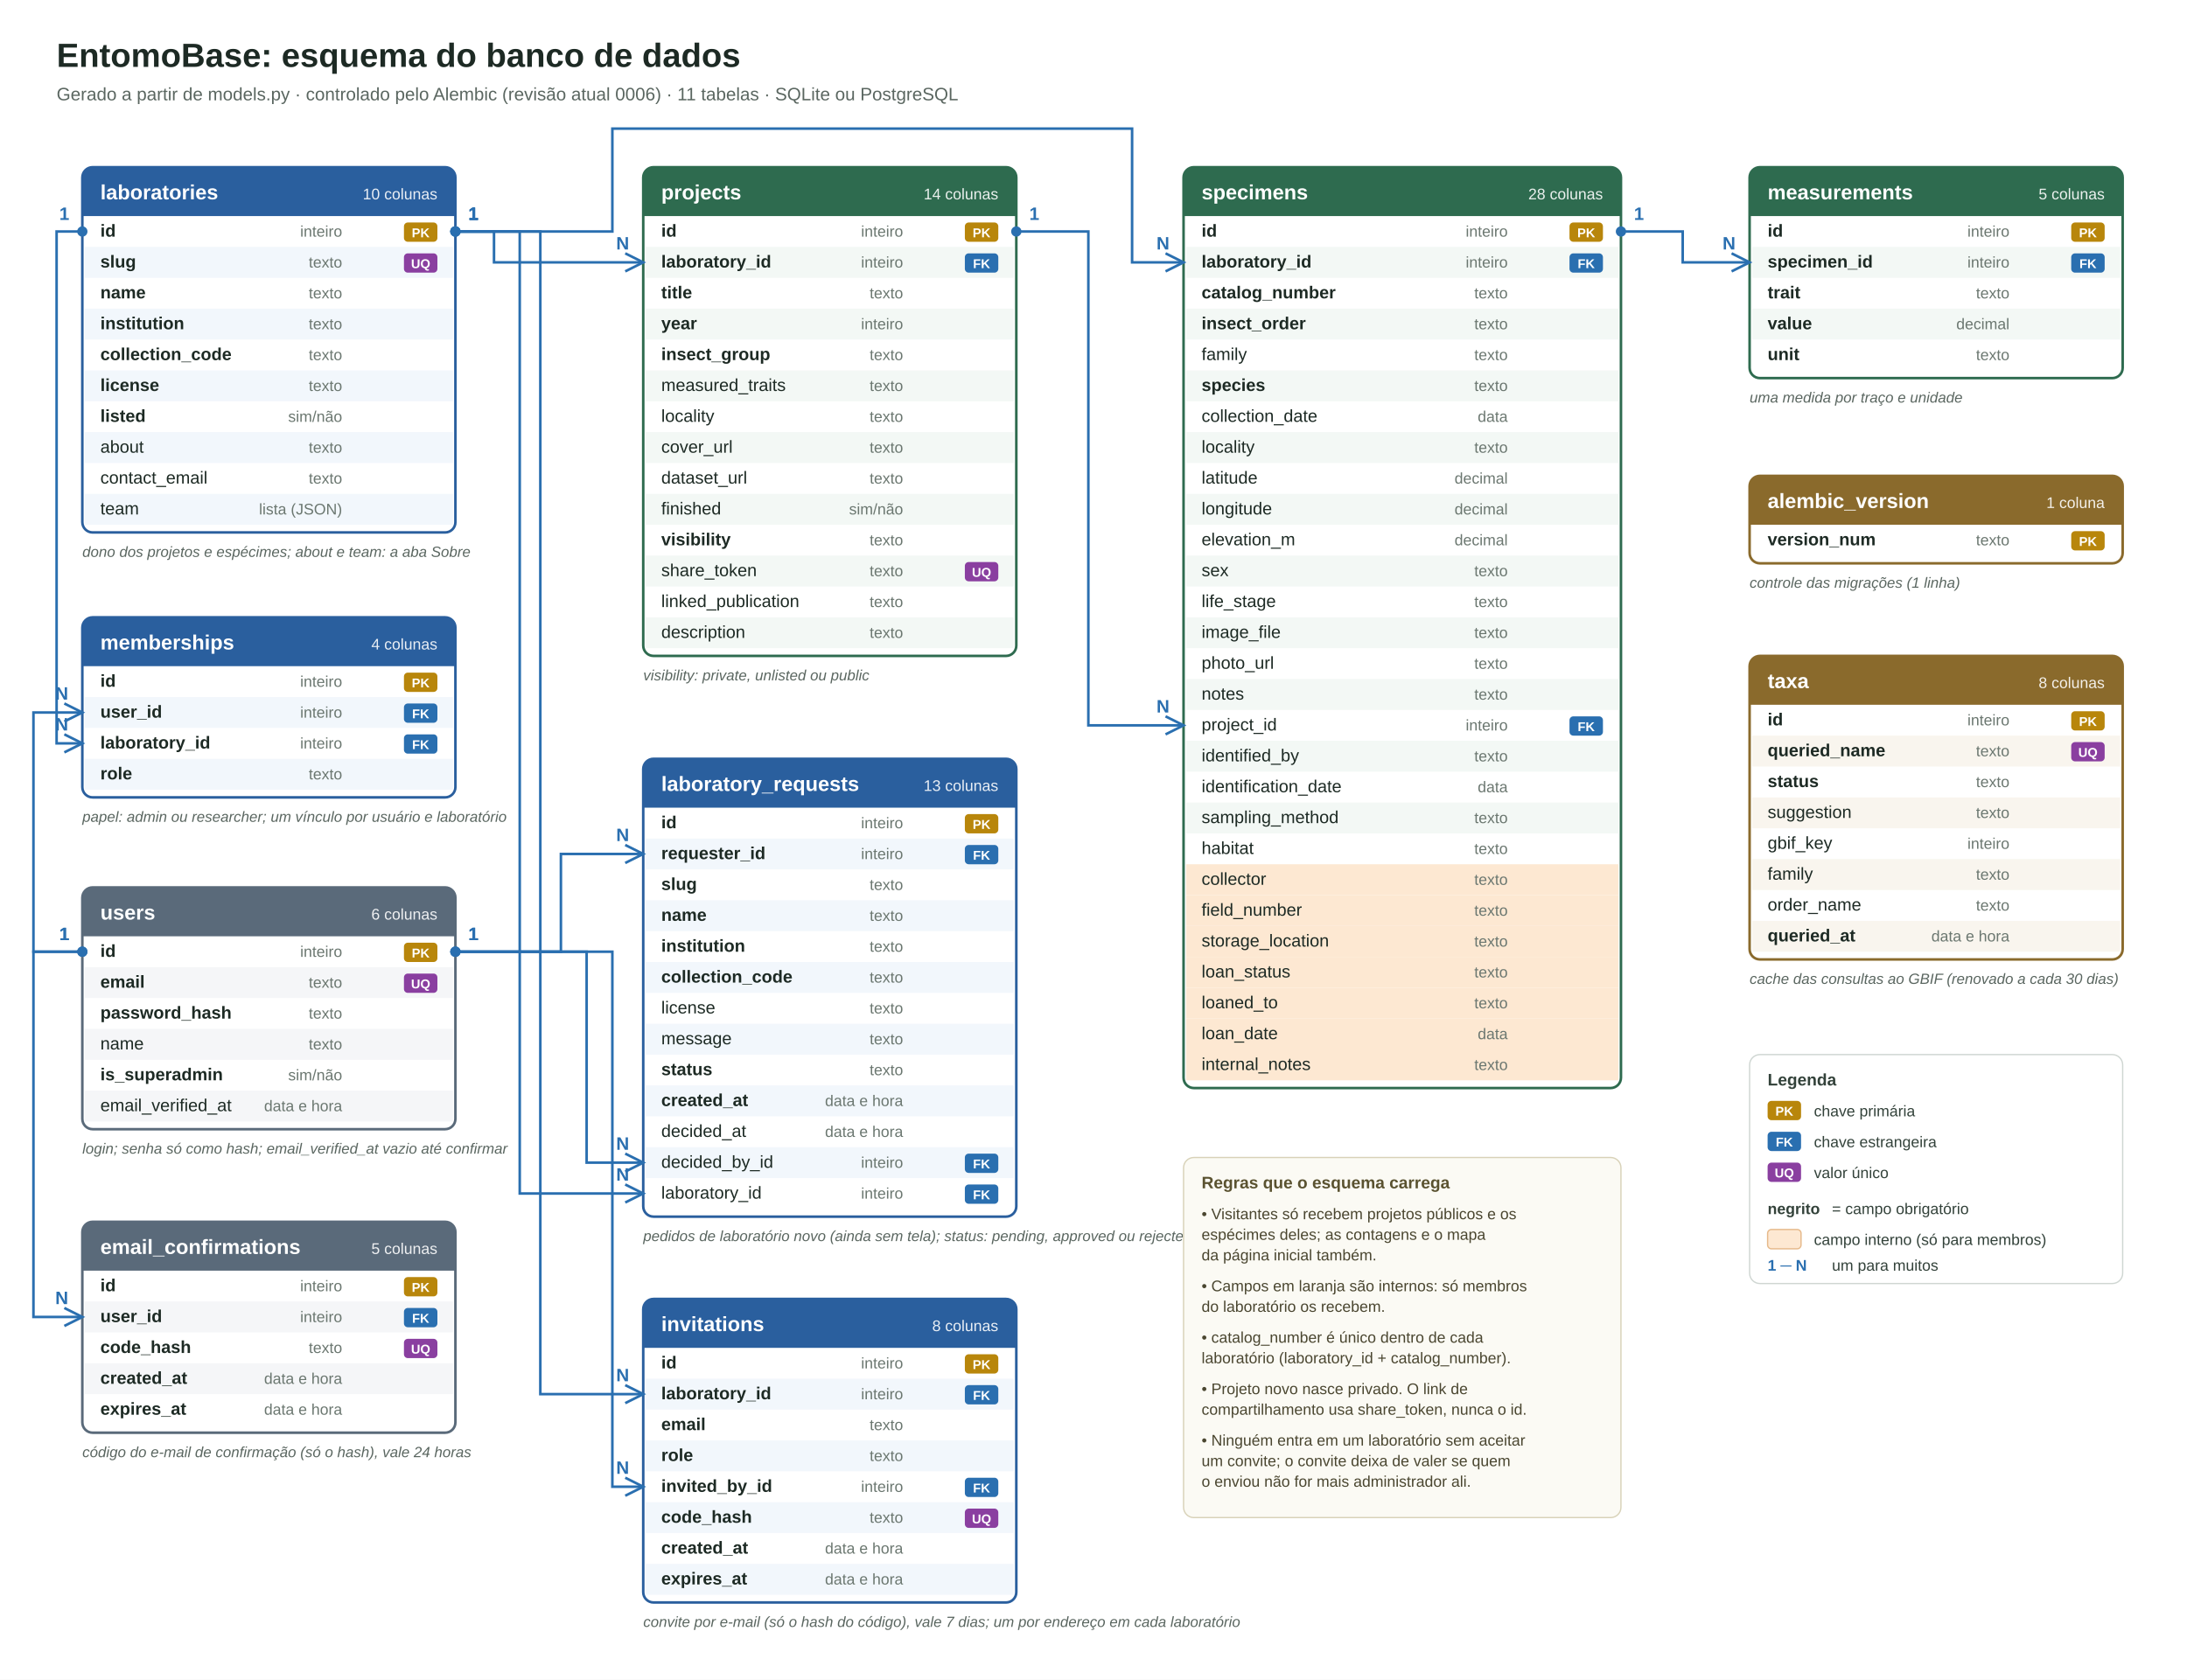
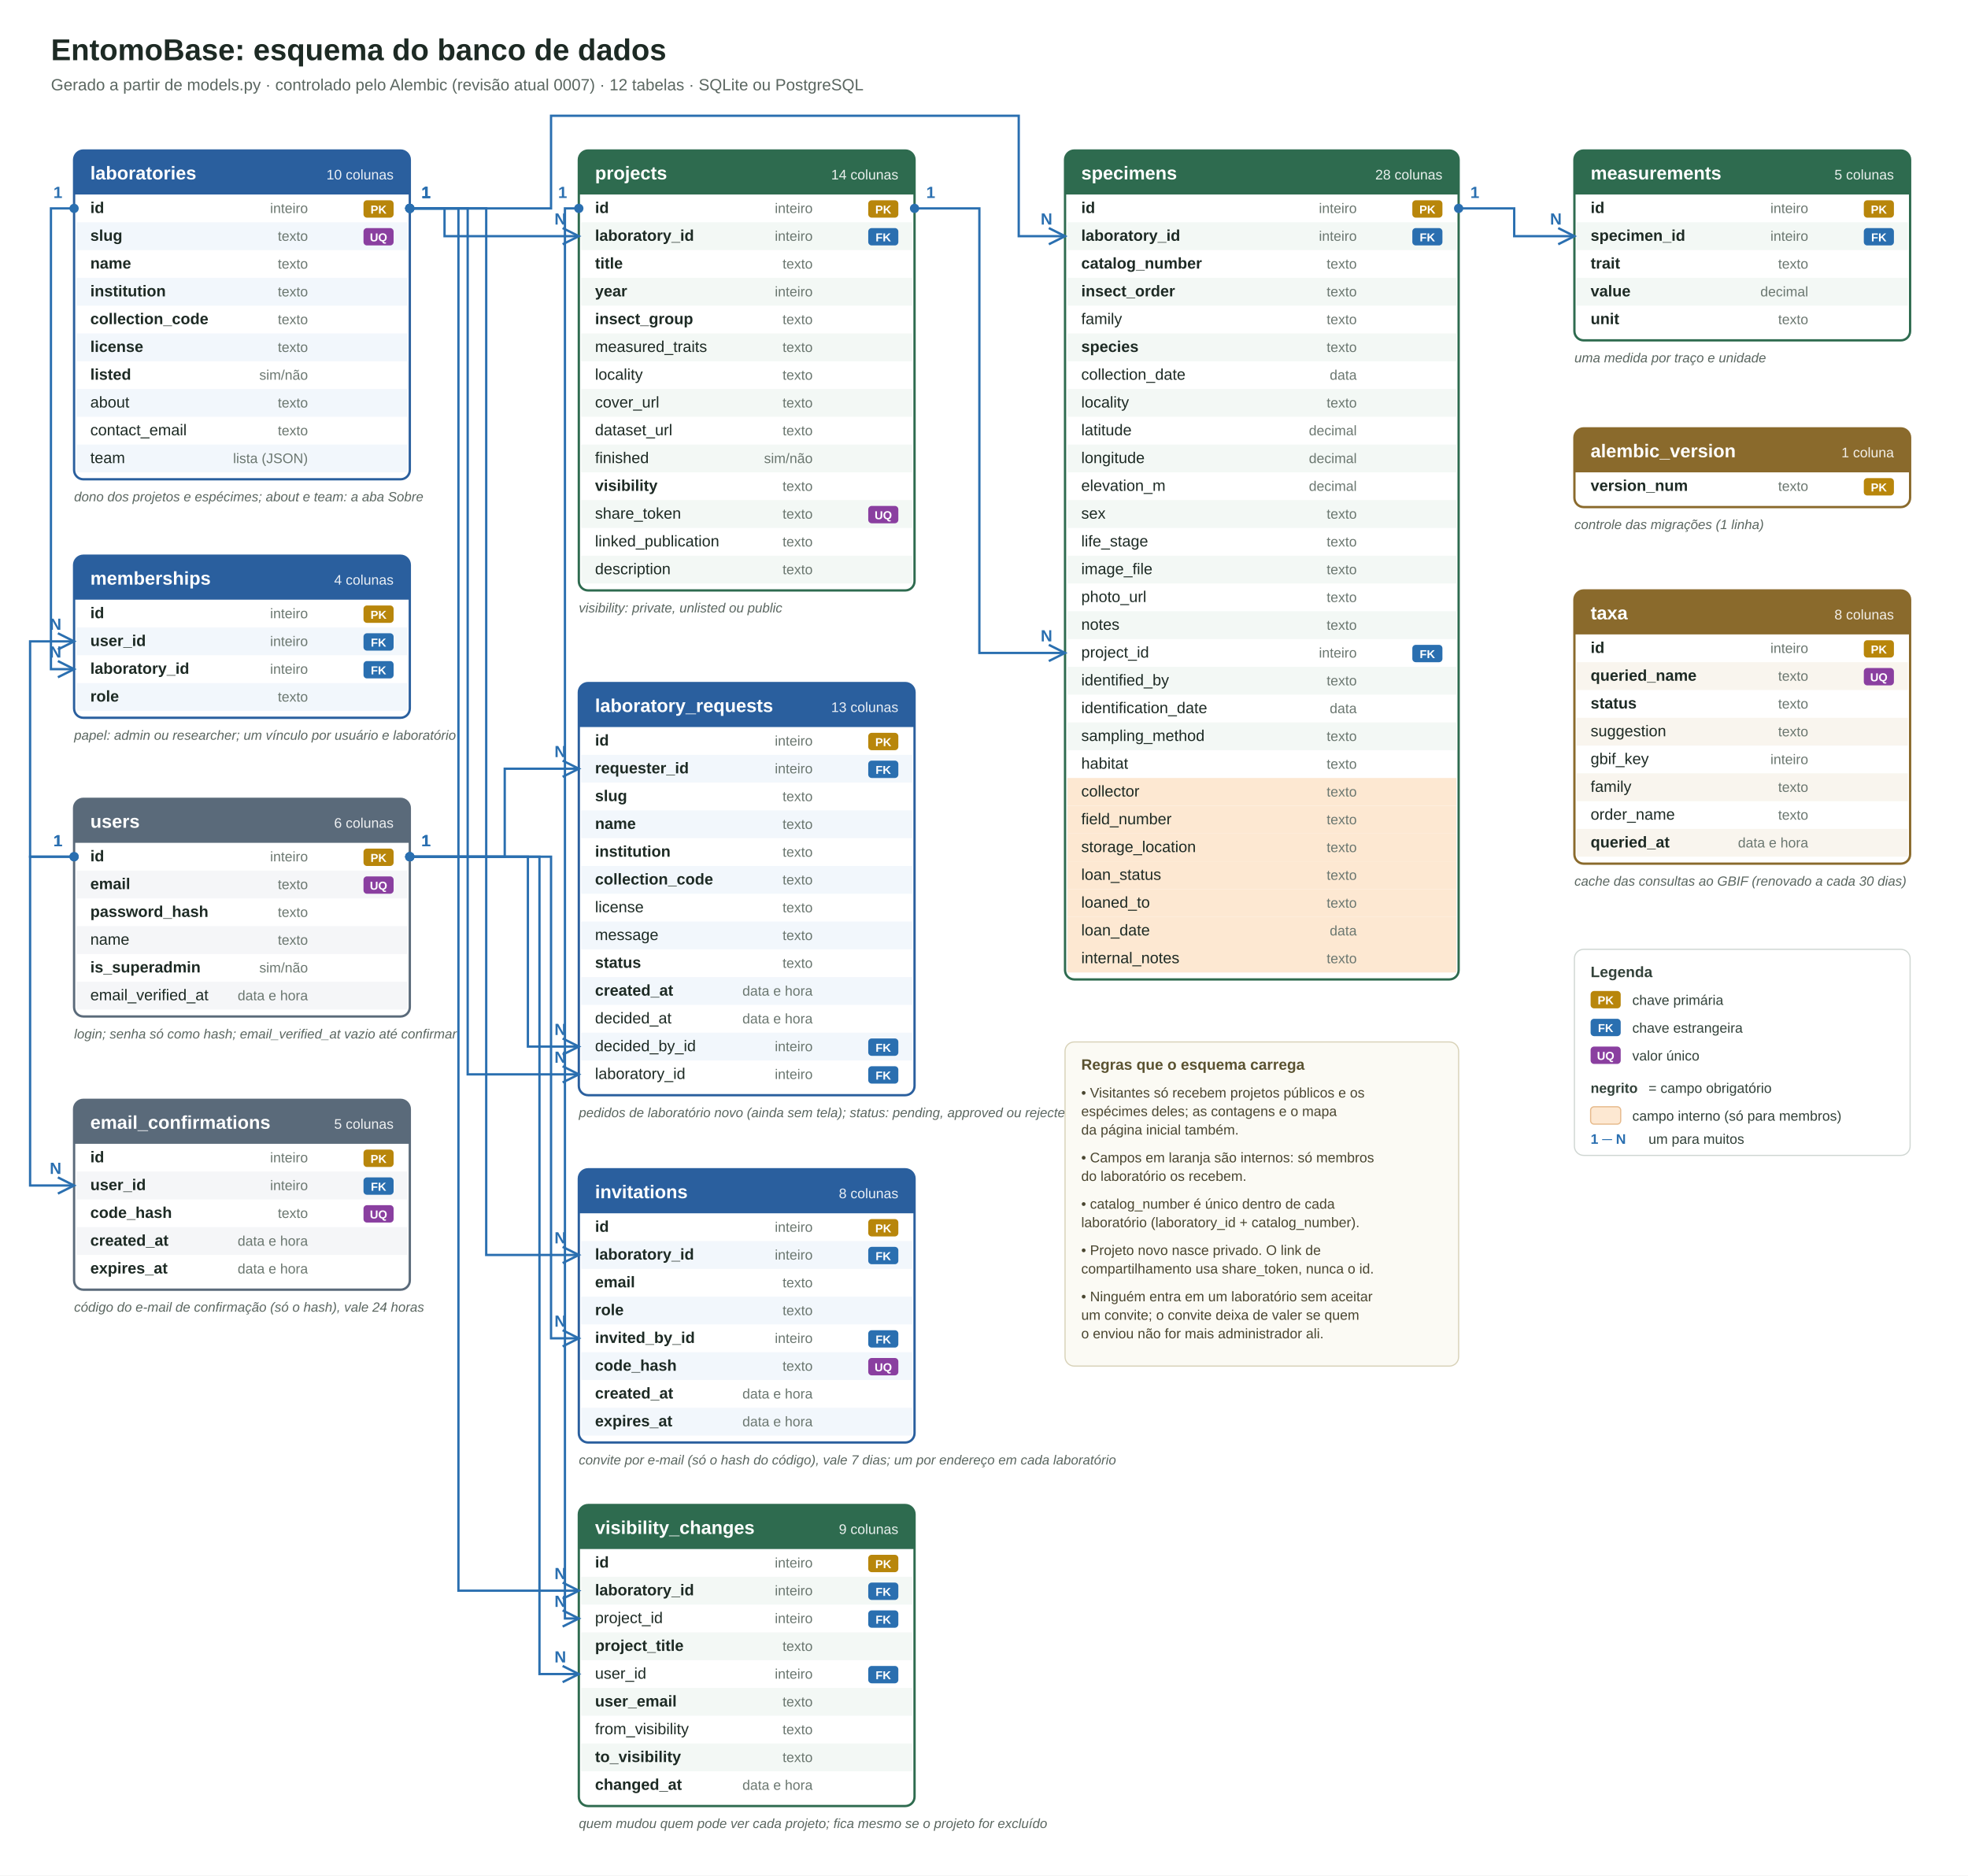
- <svg xmlns="http://www.w3.org/2000/svg" viewBox="0 0 1700 1306" width="1700" height="1306" font-family="Segoe UI, Arial, sans-serif">
-   <rect width="1700" height="1306" fill="#ffffff" />
+ <svg xmlns="http://www.w3.org/2000/svg" viewBox="0 0 1700 1620" width="1700" height="1620" font-family="Segoe UI, Arial, sans-serif">
+   <rect width="1700" height="1620" fill="#ffffff" />
  <text x="44" y="52" font-size="26" font-weight="700" fill="#1d2a24">EntomoBase: esquema do banco de dados</text>
-   <text x="44" y="78" font-size="14" fill="#5a6660">Gerado a partir de models.py · controlado pelo Alembic (revisão atual 0006) · 11 tabelas · SQLite ou PostgreSQL</text>
+   <text x="44" y="78" font-size="14" fill="#5a6660">Gerado a partir de models.py · controlado pelo Alembic (revisão atual 0007) · 12 tabelas · SQLite ou PostgreSQL</text>
  <rect x="64" y="130" width="290" height="284" rx="8" fill="#ffffff" stroke="#2a5f9e" stroke-width="2" />
  <path d="M64 168 V138 a8 8 0 0 1 8 -8 H346 a8 8 0 0 1 8 8 V168 Z" fill="#2a5f9e" />
  <text x="78" y="155" font-size="16" fill="#ffffff" font-weight="700">laboratories</text>
  <text x="340" y="155" font-size="12" fill="#ffffff" text-anchor="end" opacity="0.9">10 colunas</text>
  <text x="78" y="184" font-size="13.5" fill="#1d2a24" font-weight="700">id</text>
  <text x="266" y="184" font-size="12" fill="#6b7770" text-anchor="end">inteiro</text>
  <rect x="314" y="173" width="26" height="15" rx="3" fill="#b8860b" />
  <text x="327" y="184.5" font-size="10" fill="#ffffff" font-weight="700" text-anchor="middle">PK</text>
  <rect x="66" y="192" width="286" height="24" fill="#eaf1fa" opacity="0.6" />
  <text x="78" y="208" font-size="13.5" fill="#1d2a24" font-weight="700">slug</text>
  <text x="266" y="208" font-size="12" fill="#6b7770" text-anchor="end">texto</text>
  <rect x="314" y="197" width="26" height="15" rx="3" fill="#8a3fa0" />
  <text x="327" y="208.5" font-size="10" fill="#ffffff" font-weight="700" text-anchor="middle">UQ</text>
  <text x="78" y="232" font-size="13.5" fill="#1d2a24" font-weight="700">name</text>
  <text x="266" y="232" font-size="12" fill="#6b7770" text-anchor="end">texto</text>
  <rect x="66" y="240" width="286" height="24" fill="#eaf1fa" opacity="0.6" />
  <text x="78" y="256" font-size="13.5" fill="#1d2a24" font-weight="700">institution</text>
  <text x="266" y="256" font-size="12" fill="#6b7770" text-anchor="end">texto</text>
  <text x="78" y="280" font-size="13.5" fill="#1d2a24" font-weight="700">collection_code</text>
  <text x="266" y="280" font-size="12" fill="#6b7770" text-anchor="end">texto</text>
  <rect x="66" y="288" width="286" height="24" fill="#eaf1fa" opacity="0.6" />
  <text x="78" y="304" font-size="13.5" fill="#1d2a24" font-weight="700">license</text>
  <text x="266" y="304" font-size="12" fill="#6b7770" text-anchor="end">texto</text>
  <text x="78" y="328" font-size="13.5" fill="#1d2a24" font-weight="700">listed</text>
  <text x="266" y="328" font-size="12" fill="#6b7770" text-anchor="end">sim/não</text>
  <rect x="66" y="336" width="286" height="24" fill="#eaf1fa" opacity="0.6" />
  <text x="78" y="352" font-size="13.5" fill="#1d2a24">about</text>
  <text x="266" y="352" font-size="12" fill="#6b7770" text-anchor="end">texto</text>
  <text x="78" y="376" font-size="13.5" fill="#1d2a24">contact_email</text>
  <text x="266" y="376" font-size="12" fill="#6b7770" text-anchor="end">texto</text>
  <rect x="66" y="384" width="286" height="24" fill="#eaf1fa" opacity="0.6" />
  <text x="78" y="400" font-size="13.5" fill="#1d2a24">team</text>
  <text x="266" y="400" font-size="12" fill="#6b7770" text-anchor="end">lista (JSON)</text>
  <text x="64" y="433" font-size="11.5" fill="#5a6660" font-style="italic">dono dos projetos e espécimes; about e team: a aba Sobre</text>
  <rect x="64" y="480" width="290" height="140" rx="8" fill="#ffffff" stroke="#2a5f9e" stroke-width="2" />
  <path d="M64 518 V488 a8 8 0 0 1 8 -8 H346 a8 8 0 0 1 8 8 V518 Z" fill="#2a5f9e" />
  <text x="78" y="505" font-size="16" fill="#ffffff" font-weight="700">memberships</text>
  <text x="340" y="505" font-size="12" fill="#ffffff" text-anchor="end" opacity="0.9">4 colunas</text>
  <text x="78" y="534" font-size="13.5" fill="#1d2a24" font-weight="700">id</text>
  <text x="266" y="534" font-size="12" fill="#6b7770" text-anchor="end">inteiro</text>
  <rect x="314" y="523" width="26" height="15" rx="3" fill="#b8860b" />
  <text x="327" y="534.5" font-size="10" fill="#ffffff" font-weight="700" text-anchor="middle">PK</text>
  <rect x="66" y="542" width="286" height="24" fill="#eaf1fa" opacity="0.6" />
  <text x="78" y="558" font-size="13.5" fill="#1d2a24" font-weight="700">user_id</text>
  <text x="266" y="558" font-size="12" fill="#6b7770" text-anchor="end">inteiro</text>
  <rect x="314" y="547" width="26" height="15" rx="3" fill="#2a6fb0" />
  <text x="327" y="558.5" font-size="10" fill="#ffffff" font-weight="700" text-anchor="middle">FK</text>
  <text x="78" y="582" font-size="13.5" fill="#1d2a24" font-weight="700">laboratory_id</text>
  <text x="266" y="582" font-size="12" fill="#6b7770" text-anchor="end">inteiro</text>
  <rect x="314" y="571" width="26" height="15" rx="3" fill="#2a6fb0" />
  <text x="327" y="582.5" font-size="10" fill="#ffffff" font-weight="700" text-anchor="middle">FK</text>
  <rect x="66" y="590" width="286" height="24" fill="#eaf1fa" opacity="0.6" />
  <text x="78" y="606" font-size="13.5" fill="#1d2a24" font-weight="700">role</text>
  <text x="266" y="606" font-size="12" fill="#6b7770" text-anchor="end">texto</text>
  <text x="64" y="639" font-size="11.5" fill="#5a6660" font-style="italic">papel: admin ou researcher; um vínculo por usuário e laboratório</text>
  <rect x="500" y="130" width="290" height="380" rx="8" fill="#ffffff" stroke="#2e6b4f" stroke-width="2" />
  <path d="M500 168 V138 a8 8 0 0 1 8 -8 H782 a8 8 0 0 1 8 8 V168 Z" fill="#2e6b4f" />
  <text x="514" y="155" font-size="16" fill="#ffffff" font-weight="700">projects</text>
  <text x="776" y="155" font-size="12" fill="#ffffff" text-anchor="end" opacity="0.9">14 colunas</text>
  <text x="514" y="184" font-size="13.5" fill="#1d2a24" font-weight="700">id</text>
  <text x="702" y="184" font-size="12" fill="#6b7770" text-anchor="end">inteiro</text>
  <rect x="750" y="173" width="26" height="15" rx="3" fill="#b8860b" />
  <text x="763" y="184.5" font-size="10" fill="#ffffff" font-weight="700" text-anchor="middle">PK</text>
  <rect x="502" y="192" width="286" height="24" fill="#ebf3ee" opacity="0.6" />
  <text x="514" y="208" font-size="13.5" fill="#1d2a24" font-weight="700">laboratory_id</text>
  <text x="702" y="208" font-size="12" fill="#6b7770" text-anchor="end">inteiro</text>
  <rect x="750" y="197" width="26" height="15" rx="3" fill="#2a6fb0" />
  <text x="763" y="208.5" font-size="10" fill="#ffffff" font-weight="700" text-anchor="middle">FK</text>
  <text x="514" y="232" font-size="13.5" fill="#1d2a24" font-weight="700">title</text>
  <text x="702" y="232" font-size="12" fill="#6b7770" text-anchor="end">texto</text>
  <rect x="502" y="240" width="286" height="24" fill="#ebf3ee" opacity="0.6" />
  <text x="514" y="256" font-size="13.5" fill="#1d2a24" font-weight="700">year</text>
  <text x="702" y="256" font-size="12" fill="#6b7770" text-anchor="end">inteiro</text>
  <text x="514" y="280" font-size="13.5" fill="#1d2a24" font-weight="700">insect_group</text>
  <text x="702" y="280" font-size="12" fill="#6b7770" text-anchor="end">texto</text>
  <rect x="502" y="288" width="286" height="24" fill="#ebf3ee" opacity="0.6" />
  <text x="514" y="304" font-size="13.5" fill="#1d2a24">measured_traits</text>
  <text x="702" y="304" font-size="12" fill="#6b7770" text-anchor="end">texto</text>
  <text x="514" y="328" font-size="13.5" fill="#1d2a24">locality</text>
  <text x="702" y="328" font-size="12" fill="#6b7770" text-anchor="end">texto</text>
  <rect x="502" y="336" width="286" height="24" fill="#ebf3ee" opacity="0.6" />
  <text x="514" y="352" font-size="13.5" fill="#1d2a24">cover_url</text>
  <text x="702" y="352" font-size="12" fill="#6b7770" text-anchor="end">texto</text>
  <text x="514" y="376" font-size="13.5" fill="#1d2a24">dataset_url</text>
  <text x="702" y="376" font-size="12" fill="#6b7770" text-anchor="end">texto</text>
  <rect x="502" y="384" width="286" height="24" fill="#ebf3ee" opacity="0.6" />
  <text x="514" y="400" font-size="13.5" fill="#1d2a24">finished</text>
  <text x="702" y="400" font-size="12" fill="#6b7770" text-anchor="end">sim/não</text>
  <text x="514" y="424" font-size="13.5" fill="#1d2a24" font-weight="700">visibility</text>
  <text x="702" y="424" font-size="12" fill="#6b7770" text-anchor="end">texto</text>
  <rect x="502" y="432" width="286" height="24" fill="#ebf3ee" opacity="0.6" />
  <text x="514" y="448" font-size="13.5" fill="#1d2a24">share_token</text>
  <text x="702" y="448" font-size="12" fill="#6b7770" text-anchor="end">texto</text>
  <rect x="750" y="437" width="26" height="15" rx="3" fill="#8a3fa0" />
  <text x="763" y="448.5" font-size="10" fill="#ffffff" font-weight="700" text-anchor="middle">UQ</text>
  <text x="514" y="472" font-size="13.5" fill="#1d2a24">linked_publication</text>
  <text x="702" y="472" font-size="12" fill="#6b7770" text-anchor="end">texto</text>
  <rect x="502" y="480" width="286" height="24" fill="#ebf3ee" opacity="0.6" />
  <text x="514" y="496" font-size="13.5" fill="#1d2a24">description</text>
  <text x="702" y="496" font-size="12" fill="#6b7770" text-anchor="end">texto</text>
  <text x="500" y="529" font-size="11.5" fill="#5a6660" font-style="italic">visibility: private, unlisted ou public</text>
  <rect x="920" y="130" width="340" height="716" rx="8" fill="#ffffff" stroke="#2e6b4f" stroke-width="2" />
  <path d="M920 168 V138 a8 8 0 0 1 8 -8 H1252 a8 8 0 0 1 8 8 V168 Z" fill="#2e6b4f" />
  <text x="934" y="155" font-size="16" fill="#ffffff" font-weight="700">specimens</text>
  <text x="1246" y="155" font-size="12" fill="#ffffff" text-anchor="end" opacity="0.9">28 colunas</text>
  <text x="934" y="184" font-size="13.5" fill="#1d2a24" font-weight="700">id</text>
  <text x="1172" y="184" font-size="12" fill="#6b7770" text-anchor="end">inteiro</text>
  <rect x="1220" y="173" width="26" height="15" rx="3" fill="#b8860b" />
  <text x="1233" y="184.5" font-size="10" fill="#ffffff" font-weight="700" text-anchor="middle">PK</text>
  <rect x="922" y="192" width="336" height="24" fill="#ebf3ee" opacity="0.6" />
  <text x="934" y="208" font-size="13.5" fill="#1d2a24" font-weight="700">laboratory_id</text>
  <text x="1172" y="208" font-size="12" fill="#6b7770" text-anchor="end">inteiro</text>
  <rect x="1220" y="197" width="26" height="15" rx="3" fill="#2a6fb0" />
  <text x="1233" y="208.5" font-size="10" fill="#ffffff" font-weight="700" text-anchor="middle">FK</text>
  <text x="934" y="232" font-size="13.5" fill="#1d2a24" font-weight="700">catalog_number</text>
  <text x="1172" y="232" font-size="12" fill="#6b7770" text-anchor="end">texto</text>
  <rect x="922" y="240" width="336" height="24" fill="#ebf3ee" opacity="0.6" />
  <text x="934" y="256" font-size="13.5" fill="#1d2a24" font-weight="700">insect_order</text>
  <text x="1172" y="256" font-size="12" fill="#6b7770" text-anchor="end">texto</text>
  <text x="934" y="280" font-size="13.5" fill="#1d2a24">family</text>
  <text x="1172" y="280" font-size="12" fill="#6b7770" text-anchor="end">texto</text>
  <rect x="922" y="288" width="336" height="24" fill="#ebf3ee" opacity="0.6" />
  <text x="934" y="304" font-size="13.5" fill="#1d2a24" font-weight="700">species</text>
  <text x="1172" y="304" font-size="12" fill="#6b7770" text-anchor="end">texto</text>
  <text x="934" y="328" font-size="13.5" fill="#1d2a24">collection_date</text>
  <text x="1172" y="328" font-size="12" fill="#6b7770" text-anchor="end">data</text>
  <rect x="922" y="336" width="336" height="24" fill="#ebf3ee" opacity="0.6" />
  <text x="934" y="352" font-size="13.5" fill="#1d2a24">locality</text>
  <text x="1172" y="352" font-size="12" fill="#6b7770" text-anchor="end">texto</text>
  <text x="934" y="376" font-size="13.5" fill="#1d2a24">latitude</text>
  <text x="1172" y="376" font-size="12" fill="#6b7770" text-anchor="end">decimal</text>
  <rect x="922" y="384" width="336" height="24" fill="#ebf3ee" opacity="0.6" />
  <text x="934" y="400" font-size="13.5" fill="#1d2a24">longitude</text>
  <text x="1172" y="400" font-size="12" fill="#6b7770" text-anchor="end">decimal</text>
  <text x="934" y="424" font-size="13.5" fill="#1d2a24">elevation_m</text>
  <text x="1172" y="424" font-size="12" fill="#6b7770" text-anchor="end">decimal</text>
  <rect x="922" y="432" width="336" height="24" fill="#ebf3ee" opacity="0.6" />
  <text x="934" y="448" font-size="13.5" fill="#1d2a24">sex</text>
  <text x="1172" y="448" font-size="12" fill="#6b7770" text-anchor="end">texto</text>
  <text x="934" y="472" font-size="13.5" fill="#1d2a24">life_stage</text>
  <text x="1172" y="472" font-size="12" fill="#6b7770" text-anchor="end">texto</text>
  <rect x="922" y="480" width="336" height="24" fill="#ebf3ee" opacity="0.6" />
  <text x="934" y="496" font-size="13.5" fill="#1d2a24">image_file</text>
  <text x="1172" y="496" font-size="12" fill="#6b7770" text-anchor="end">texto</text>
  <text x="934" y="520" font-size="13.5" fill="#1d2a24">photo_url</text>
  <text x="1172" y="520" font-size="12" fill="#6b7770" text-anchor="end">texto</text>
  <rect x="922" y="528" width="336" height="24" fill="#ebf3ee" opacity="0.6" />
  <text x="934" y="544" font-size="13.5" fill="#1d2a24">notes</text>
  <text x="1172" y="544" font-size="12" fill="#6b7770" text-anchor="end">texto</text>
  <text x="934" y="568" font-size="13.5" fill="#1d2a24">project_id</text>
  <text x="1172" y="568" font-size="12" fill="#6b7770" text-anchor="end">inteiro</text>
  <rect x="1220" y="557" width="26" height="15" rx="3" fill="#2a6fb0" />
  <text x="1233" y="568.5" font-size="10" fill="#ffffff" font-weight="700" text-anchor="middle">FK</text>
  <rect x="922" y="576" width="336" height="24" fill="#ebf3ee" opacity="0.6" />
  <text x="934" y="592" font-size="13.5" fill="#1d2a24">identified_by</text>
  <text x="1172" y="592" font-size="12" fill="#6b7770" text-anchor="end">texto</text>
  <text x="934" y="616" font-size="13.5" fill="#1d2a24">identification_date</text>
  <text x="1172" y="616" font-size="12" fill="#6b7770" text-anchor="end">data</text>
  <rect x="922" y="624" width="336" height="24" fill="#ebf3ee" opacity="0.6" />
  <text x="934" y="640" font-size="13.5" fill="#1d2a24">sampling_method</text>
  <text x="1172" y="640" font-size="12" fill="#6b7770" text-anchor="end">texto</text>
  <text x="934" y="664" font-size="13.5" fill="#1d2a24">habitat</text>
  <text x="1172" y="664" font-size="12" fill="#6b7770" text-anchor="end">texto</text>
  <rect x="922" y="672" width="336" height="24" fill="#fde8d2" />
  <text x="934" y="688" font-size="13.5" fill="#1d2a24">collector</text>
  <text x="1172" y="688" font-size="12" fill="#6b7770" text-anchor="end">texto</text>
  <rect x="922" y="696" width="336" height="24" fill="#fde8d2" />
  <text x="934" y="712" font-size="13.5" fill="#1d2a24">field_number</text>
  <text x="1172" y="712" font-size="12" fill="#6b7770" text-anchor="end">texto</text>
  <rect x="922" y="720" width="336" height="24" fill="#fde8d2" />
  <text x="934" y="736" font-size="13.5" fill="#1d2a24">storage_location</text>
  <text x="1172" y="736" font-size="12" fill="#6b7770" text-anchor="end">texto</text>
  <rect x="922" y="744" width="336" height="24" fill="#fde8d2" />
  <text x="934" y="760" font-size="13.5" fill="#1d2a24">loan_status</text>
  <text x="1172" y="760" font-size="12" fill="#6b7770" text-anchor="end">texto</text>
  <rect x="922" y="768" width="336" height="24" fill="#fde8d2" />
  <text x="934" y="784" font-size="13.5" fill="#1d2a24">loaned_to</text>
  <text x="1172" y="784" font-size="12" fill="#6b7770" text-anchor="end">texto</text>
  <rect x="922" y="792" width="336" height="24" fill="#fde8d2" />
  <text x="934" y="808" font-size="13.5" fill="#1d2a24">loan_date</text>
  <text x="1172" y="808" font-size="12" fill="#6b7770" text-anchor="end">data</text>
  <rect x="922" y="816" width="336" height="24" fill="#fde8d2" />
  <text x="934" y="832" font-size="13.5" fill="#1d2a24">internal_notes</text>
  <text x="1172" y="832" font-size="12" fill="#6b7770" text-anchor="end">texto</text>
  <rect x="1360" y="130" width="290" height="164" rx="8" fill="#ffffff" stroke="#2e6b4f" stroke-width="2" />
  <path d="M1360 168 V138 a8 8 0 0 1 8 -8 H1642 a8 8 0 0 1 8 8 V168 Z" fill="#2e6b4f" />
  <text x="1374" y="155" font-size="16" fill="#ffffff" font-weight="700">measurements</text>
  <text x="1636" y="155" font-size="12" fill="#ffffff" text-anchor="end" opacity="0.9">5 colunas</text>
  <text x="1374" y="184" font-size="13.5" fill="#1d2a24" font-weight="700">id</text>
  <text x="1562" y="184" font-size="12" fill="#6b7770" text-anchor="end">inteiro</text>
  <rect x="1610" y="173" width="26" height="15" rx="3" fill="#b8860b" />
  <text x="1623" y="184.5" font-size="10" fill="#ffffff" font-weight="700" text-anchor="middle">PK</text>
  <rect x="1362" y="192" width="286" height="24" fill="#ebf3ee" opacity="0.6" />
  <text x="1374" y="208" font-size="13.5" fill="#1d2a24" font-weight="700">specimen_id</text>
  <text x="1562" y="208" font-size="12" fill="#6b7770" text-anchor="end">inteiro</text>
  <rect x="1610" y="197" width="26" height="15" rx="3" fill="#2a6fb0" />
  <text x="1623" y="208.5" font-size="10" fill="#ffffff" font-weight="700" text-anchor="middle">FK</text>
  <text x="1374" y="232" font-size="13.5" fill="#1d2a24" font-weight="700">trait</text>
  <text x="1562" y="232" font-size="12" fill="#6b7770" text-anchor="end">texto</text>
  <rect x="1362" y="240" width="286" height="24" fill="#ebf3ee" opacity="0.6" />
  <text x="1374" y="256" font-size="13.5" fill="#1d2a24" font-weight="700">value</text>
  <text x="1562" y="256" font-size="12" fill="#6b7770" text-anchor="end">decimal</text>
  <text x="1374" y="280" font-size="13.5" fill="#1d2a24" font-weight="700">unit</text>
  <text x="1562" y="280" font-size="12" fill="#6b7770" text-anchor="end">texto</text>
  <text x="1360" y="313" font-size="11.5" fill="#5a6660" font-style="italic">uma medida por traço e unidade</text>
  <rect x="64" y="690" width="290" height="188" rx="8" fill="#ffffff" stroke="#5a6a7a" stroke-width="2" />
  <path d="M64 728 V698 a8 8 0 0 1 8 -8 H346 a8 8 0 0 1 8 8 V728 Z" fill="#5a6a7a" />
  <text x="78" y="715" font-size="16" fill="#ffffff" font-weight="700">users</text>
  <text x="340" y="715" font-size="12" fill="#ffffff" text-anchor="end" opacity="0.9">6 colunas</text>
  <text x="78" y="744" font-size="13.5" fill="#1d2a24" font-weight="700">id</text>
  <text x="266" y="744" font-size="12" fill="#6b7770" text-anchor="end">inteiro</text>
  <rect x="314" y="733" width="26" height="15" rx="3" fill="#b8860b" />
  <text x="327" y="744.5" font-size="10" fill="#ffffff" font-weight="700" text-anchor="middle">PK</text>
  <rect x="66" y="752" width="286" height="24" fill="#eef0f3" opacity="0.6" />
  <text x="78" y="768" font-size="13.5" fill="#1d2a24" font-weight="700">email</text>
  <text x="266" y="768" font-size="12" fill="#6b7770" text-anchor="end">texto</text>
  <rect x="314" y="757" width="26" height="15" rx="3" fill="#8a3fa0" />
  <text x="327" y="768.5" font-size="10" fill="#ffffff" font-weight="700" text-anchor="middle">UQ</text>
  <text x="78" y="792" font-size="13.5" fill="#1d2a24" font-weight="700">password_hash</text>
  <text x="266" y="792" font-size="12" fill="#6b7770" text-anchor="end">texto</text>
  <rect x="66" y="800" width="286" height="24" fill="#eef0f3" opacity="0.6" />
  <text x="78" y="816" font-size="13.5" fill="#1d2a24">name</text>
  <text x="266" y="816" font-size="12" fill="#6b7770" text-anchor="end">texto</text>
  <text x="78" y="840" font-size="13.5" fill="#1d2a24" font-weight="700">is_superadmin</text>
  <text x="266" y="840" font-size="12" fill="#6b7770" text-anchor="end">sim/não</text>
  <rect x="66" y="848" width="286" height="24" fill="#eef0f3" opacity="0.6" />
  <text x="78" y="864" font-size="13.5" fill="#1d2a24">email_verified_at</text>
  <text x="266" y="864" font-size="12" fill="#6b7770" text-anchor="end">data e hora</text>
  <text x="64" y="897" font-size="11.5" fill="#5a6660" font-style="italic">login; senha só como hash; email_verified_at vazio até confirmar</text>
  <rect x="64" y="950" width="290" height="164" rx="8" fill="#ffffff" stroke="#5a6a7a" stroke-width="2" />
  <path d="M64 988 V958 a8 8 0 0 1 8 -8 H346 a8 8 0 0 1 8 8 V988 Z" fill="#5a6a7a" />
  <text x="78" y="975" font-size="16" fill="#ffffff" font-weight="700">email_confirmations</text>
  <text x="340" y="975" font-size="12" fill="#ffffff" text-anchor="end" opacity="0.9">5 colunas</text>
  <text x="78" y="1004" font-size="13.5" fill="#1d2a24" font-weight="700">id</text>
  <text x="266" y="1004" font-size="12" fill="#6b7770" text-anchor="end">inteiro</text>
  <rect x="314" y="993" width="26" height="15" rx="3" fill="#b8860b" />
  <text x="327" y="1004.5" font-size="10" fill="#ffffff" font-weight="700" text-anchor="middle">PK</text>
  <rect x="66" y="1012" width="286" height="24" fill="#eef0f3" opacity="0.6" />
  <text x="78" y="1028" font-size="13.5" fill="#1d2a24" font-weight="700">user_id</text>
  <text x="266" y="1028" font-size="12" fill="#6b7770" text-anchor="end">inteiro</text>
  <rect x="314" y="1017" width="26" height="15" rx="3" fill="#2a6fb0" />
  <text x="327" y="1028.5" font-size="10" fill="#ffffff" font-weight="700" text-anchor="middle">FK</text>
  <text x="78" y="1052" font-size="13.5" fill="#1d2a24" font-weight="700">code_hash</text>
  <text x="266" y="1052" font-size="12" fill="#6b7770" text-anchor="end">texto</text>
  <rect x="314" y="1041" width="26" height="15" rx="3" fill="#8a3fa0" />
  <text x="327" y="1052.5" font-size="10" fill="#ffffff" font-weight="700" text-anchor="middle">UQ</text>
  <rect x="66" y="1060" width="286" height="24" fill="#eef0f3" opacity="0.6" />
  <text x="78" y="1076" font-size="13.5" fill="#1d2a24" font-weight="700">created_at</text>
  <text x="266" y="1076" font-size="12" fill="#6b7770" text-anchor="end">data e hora</text>
  <text x="78" y="1100" font-size="13.5" fill="#1d2a24" font-weight="700">expires_at</text>
  <text x="266" y="1100" font-size="12" fill="#6b7770" text-anchor="end">data e hora</text>
  <text x="64" y="1133" font-size="11.5" fill="#5a6660" font-style="italic">código do e-mail de confirmação (só o hash), vale 24 horas</text>
  <rect x="500" y="1010" width="290" height="236" rx="8" fill="#ffffff" stroke="#2a5f9e" stroke-width="2" />
  <path d="M500 1048 V1018 a8 8 0 0 1 8 -8 H782 a8 8 0 0 1 8 8 V1048 Z" fill="#2a5f9e" />
  <text x="514" y="1035" font-size="16" fill="#ffffff" font-weight="700">invitations</text>
  <text x="776" y="1035" font-size="12" fill="#ffffff" text-anchor="end" opacity="0.9">8 colunas</text>
  <text x="514" y="1064" font-size="13.5" fill="#1d2a24" font-weight="700">id</text>
  <text x="702" y="1064" font-size="12" fill="#6b7770" text-anchor="end">inteiro</text>
  <rect x="750" y="1053" width="26" height="15" rx="3" fill="#b8860b" />
  <text x="763" y="1064.5" font-size="10" fill="#ffffff" font-weight="700" text-anchor="middle">PK</text>
  <rect x="502" y="1072" width="286" height="24" fill="#eaf1fa" opacity="0.6" />
  <text x="514" y="1088" font-size="13.5" fill="#1d2a24" font-weight="700">laboratory_id</text>
  <text x="702" y="1088" font-size="12" fill="#6b7770" text-anchor="end">inteiro</text>
  <rect x="750" y="1077" width="26" height="15" rx="3" fill="#2a6fb0" />
  <text x="763" y="1088.5" font-size="10" fill="#ffffff" font-weight="700" text-anchor="middle">FK</text>
  <text x="514" y="1112" font-size="13.5" fill="#1d2a24" font-weight="700">email</text>
  <text x="702" y="1112" font-size="12" fill="#6b7770" text-anchor="end">texto</text>
  <rect x="502" y="1120" width="286" height="24" fill="#eaf1fa" opacity="0.6" />
  <text x="514" y="1136" font-size="13.5" fill="#1d2a24" font-weight="700">role</text>
  <text x="702" y="1136" font-size="12" fill="#6b7770" text-anchor="end">texto</text>
  <text x="514" y="1160" font-size="13.5" fill="#1d2a24" font-weight="700">invited_by_id</text>
  <text x="702" y="1160" font-size="12" fill="#6b7770" text-anchor="end">inteiro</text>
  <rect x="750" y="1149" width="26" height="15" rx="3" fill="#2a6fb0" />
  <text x="763" y="1160.5" font-size="10" fill="#ffffff" font-weight="700" text-anchor="middle">FK</text>
  <rect x="502" y="1168" width="286" height="24" fill="#eaf1fa" opacity="0.6" />
  <text x="514" y="1184" font-size="13.5" fill="#1d2a24" font-weight="700">code_hash</text>
  <text x="702" y="1184" font-size="12" fill="#6b7770" text-anchor="end">texto</text>
  <rect x="750" y="1173" width="26" height="15" rx="3" fill="#8a3fa0" />
  <text x="763" y="1184.5" font-size="10" fill="#ffffff" font-weight="700" text-anchor="middle">UQ</text>
  <text x="514" y="1208" font-size="13.5" fill="#1d2a24" font-weight="700">created_at</text>
  <text x="702" y="1208" font-size="12" fill="#6b7770" text-anchor="end">data e hora</text>
  <rect x="502" y="1216" width="286" height="24" fill="#eaf1fa" opacity="0.6" />
  <text x="514" y="1232" font-size="13.5" fill="#1d2a24" font-weight="700">expires_at</text>
  <text x="702" y="1232" font-size="12" fill="#6b7770" text-anchor="end">data e hora</text>
  <text x="500" y="1265" font-size="11.5" fill="#5a6660" font-style="italic">convite por e-mail (só o hash do código), vale 7 dias; um por endereço em cada laboratório</text>
+   <rect x="500" y="1300" width="290" height="260" rx="8" fill="#ffffff" stroke="#2e6b4f" stroke-width="2" />
+   <path d="M500 1338 V1308 a8 8 0 0 1 8 -8 H782 a8 8 0 0 1 8 8 V1338 Z" fill="#2e6b4f" />
+   <text x="514" y="1325" font-size="16" fill="#ffffff" font-weight="700">visibility_changes</text>
+   <text x="776" y="1325" font-size="12" fill="#ffffff" text-anchor="end" opacity="0.9">9 colunas</text>
+   <text x="514" y="1354" font-size="13.5" fill="#1d2a24" font-weight="700">id</text>
+   <text x="702" y="1354" font-size="12" fill="#6b7770" text-anchor="end">inteiro</text>
+   <rect x="750" y="1343" width="26" height="15" rx="3" fill="#b8860b" />
+   <text x="763" y="1354.5" font-size="10" fill="#ffffff" font-weight="700" text-anchor="middle">PK</text>
+   <rect x="502" y="1362" width="286" height="24" fill="#ebf3ee" opacity="0.6" />
+   <text x="514" y="1378" font-size="13.5" fill="#1d2a24" font-weight="700">laboratory_id</text>
+   <text x="702" y="1378" font-size="12" fill="#6b7770" text-anchor="end">inteiro</text>
+   <rect x="750" y="1367" width="26" height="15" rx="3" fill="#2a6fb0" />
+   <text x="763" y="1378.5" font-size="10" fill="#ffffff" font-weight="700" text-anchor="middle">FK</text>
+   <text x="514" y="1402" font-size="13.5" fill="#1d2a24">project_id</text>
+   <text x="702" y="1402" font-size="12" fill="#6b7770" text-anchor="end">inteiro</text>
+   <rect x="750" y="1391" width="26" height="15" rx="3" fill="#2a6fb0" />
+   <text x="763" y="1402.5" font-size="10" fill="#ffffff" font-weight="700" text-anchor="middle">FK</text>
+   <rect x="502" y="1410" width="286" height="24" fill="#ebf3ee" opacity="0.6" />
+   <text x="514" y="1426" font-size="13.5" fill="#1d2a24" font-weight="700">project_title</text>
+   <text x="702" y="1426" font-size="12" fill="#6b7770" text-anchor="end">texto</text>
+   <text x="514" y="1450" font-size="13.5" fill="#1d2a24">user_id</text>
+   <text x="702" y="1450" font-size="12" fill="#6b7770" text-anchor="end">inteiro</text>
+   <rect x="750" y="1439" width="26" height="15" rx="3" fill="#2a6fb0" />
+   <text x="763" y="1450.5" font-size="10" fill="#ffffff" font-weight="700" text-anchor="middle">FK</text>
+   <rect x="502" y="1458" width="286" height="24" fill="#ebf3ee" opacity="0.6" />
+   <text x="514" y="1474" font-size="13.5" fill="#1d2a24" font-weight="700">user_email</text>
+   <text x="702" y="1474" font-size="12" fill="#6b7770" text-anchor="end">texto</text>
+   <text x="514" y="1498" font-size="13.5" fill="#1d2a24">from_visibility</text>
+   <text x="702" y="1498" font-size="12" fill="#6b7770" text-anchor="end">texto</text>
+   <rect x="502" y="1506" width="286" height="24" fill="#ebf3ee" opacity="0.6" />
+   <text x="514" y="1522" font-size="13.5" fill="#1d2a24" font-weight="700">to_visibility</text>
+   <text x="702" y="1522" font-size="12" fill="#6b7770" text-anchor="end">texto</text>
+   <text x="514" y="1546" font-size="13.5" fill="#1d2a24" font-weight="700">changed_at</text>
+   <text x="702" y="1546" font-size="12" fill="#6b7770" text-anchor="end">data e hora</text>
+   <text x="500" y="1579" font-size="11.5" fill="#5a6660" font-style="italic">quem mudou quem pode ver cada projeto; fica mesmo se o projeto for excluído</text>
  <rect x="500" y="590" width="290" height="356" rx="8" fill="#ffffff" stroke="#2a5f9e" stroke-width="2" />
  <path d="M500 628 V598 a8 8 0 0 1 8 -8 H782 a8 8 0 0 1 8 8 V628 Z" fill="#2a5f9e" />
  <text x="514" y="615" font-size="16" fill="#ffffff" font-weight="700">laboratory_requests</text>
  <text x="776" y="615" font-size="12" fill="#ffffff" text-anchor="end" opacity="0.9">13 colunas</text>
  <text x="514" y="644" font-size="13.5" fill="#1d2a24" font-weight="700">id</text>
  <text x="702" y="644" font-size="12" fill="#6b7770" text-anchor="end">inteiro</text>
  <rect x="750" y="633" width="26" height="15" rx="3" fill="#b8860b" />
  <text x="763" y="644.5" font-size="10" fill="#ffffff" font-weight="700" text-anchor="middle">PK</text>
  <rect x="502" y="652" width="286" height="24" fill="#eaf1fa" opacity="0.6" />
  <text x="514" y="668" font-size="13.5" fill="#1d2a24" font-weight="700">requester_id</text>
  <text x="702" y="668" font-size="12" fill="#6b7770" text-anchor="end">inteiro</text>
  <rect x="750" y="657" width="26" height="15" rx="3" fill="#2a6fb0" />
  <text x="763" y="668.5" font-size="10" fill="#ffffff" font-weight="700" text-anchor="middle">FK</text>
  <text x="514" y="692" font-size="13.5" fill="#1d2a24" font-weight="700">slug</text>
  <text x="702" y="692" font-size="12" fill="#6b7770" text-anchor="end">texto</text>
  <rect x="502" y="700" width="286" height="24" fill="#eaf1fa" opacity="0.6" />
  <text x="514" y="716" font-size="13.5" fill="#1d2a24" font-weight="700">name</text>
  <text x="702" y="716" font-size="12" fill="#6b7770" text-anchor="end">texto</text>
  <text x="514" y="740" font-size="13.5" fill="#1d2a24" font-weight="700">institution</text>
  <text x="702" y="740" font-size="12" fill="#6b7770" text-anchor="end">texto</text>
  <rect x="502" y="748" width="286" height="24" fill="#eaf1fa" opacity="0.6" />
  <text x="514" y="764" font-size="13.5" fill="#1d2a24" font-weight="700">collection_code</text>
  <text x="702" y="764" font-size="12" fill="#6b7770" text-anchor="end">texto</text>
  <text x="514" y="788" font-size="13.5" fill="#1d2a24">license</text>
  <text x="702" y="788" font-size="12" fill="#6b7770" text-anchor="end">texto</text>
  <rect x="502" y="796" width="286" height="24" fill="#eaf1fa" opacity="0.6" />
  <text x="514" y="812" font-size="13.5" fill="#1d2a24">message</text>
  <text x="702" y="812" font-size="12" fill="#6b7770" text-anchor="end">texto</text>
  <text x="514" y="836" font-size="13.5" fill="#1d2a24" font-weight="700">status</text>
  <text x="702" y="836" font-size="12" fill="#6b7770" text-anchor="end">texto</text>
  <rect x="502" y="844" width="286" height="24" fill="#eaf1fa" opacity="0.6" />
  <text x="514" y="860" font-size="13.5" fill="#1d2a24" font-weight="700">created_at</text>
  <text x="702" y="860" font-size="12" fill="#6b7770" text-anchor="end">data e hora</text>
  <text x="514" y="884" font-size="13.5" fill="#1d2a24">decided_at</text>
  <text x="702" y="884" font-size="12" fill="#6b7770" text-anchor="end">data e hora</text>
  <rect x="502" y="892" width="286" height="24" fill="#eaf1fa" opacity="0.6" />
  <text x="514" y="908" font-size="13.5" fill="#1d2a24">decided_by_id</text>
  <text x="702" y="908" font-size="12" fill="#6b7770" text-anchor="end">inteiro</text>
  <rect x="750" y="897" width="26" height="15" rx="3" fill="#2a6fb0" />
  <text x="763" y="908.5" font-size="10" fill="#ffffff" font-weight="700" text-anchor="middle">FK</text>
  <text x="514" y="932" font-size="13.5" fill="#1d2a24">laboratory_id</text>
  <text x="702" y="932" font-size="12" fill="#6b7770" text-anchor="end">inteiro</text>
  <rect x="750" y="921" width="26" height="15" rx="3" fill="#2a6fb0" />
  <text x="763" y="932.5" font-size="10" fill="#ffffff" font-weight="700" text-anchor="middle">FK</text>
  <text x="500" y="965" font-size="11.5" fill="#5a6660" font-style="italic">pedidos de laboratório novo (ainda sem tela); status: pending, approved ou rejected</text>
  <rect x="1360" y="510" width="290" height="236" rx="8" fill="#ffffff" stroke="#8a6a2c" stroke-width="2" />
  <path d="M1360 548 V518 a8 8 0 0 1 8 -8 H1642 a8 8 0 0 1 8 8 V548 Z" fill="#8a6a2c" />
  <text x="1374" y="535" font-size="16" fill="#ffffff" font-weight="700">taxa</text>
  <text x="1636" y="535" font-size="12" fill="#ffffff" text-anchor="end" opacity="0.9">8 colunas</text>
  <text x="1374" y="564" font-size="13.5" fill="#1d2a24" font-weight="700">id</text>
  <text x="1562" y="564" font-size="12" fill="#6b7770" text-anchor="end">inteiro</text>
  <rect x="1610" y="553" width="26" height="15" rx="3" fill="#b8860b" />
  <text x="1623" y="564.5" font-size="10" fill="#ffffff" font-weight="700" text-anchor="middle">PK</text>
  <rect x="1362" y="572" width="286" height="24" fill="#f5efe2" opacity="0.6" />
  <text x="1374" y="588" font-size="13.5" fill="#1d2a24" font-weight="700">queried_name</text>
  <text x="1562" y="588" font-size="12" fill="#6b7770" text-anchor="end">texto</text>
  <rect x="1610" y="577" width="26" height="15" rx="3" fill="#8a3fa0" />
  <text x="1623" y="588.5" font-size="10" fill="#ffffff" font-weight="700" text-anchor="middle">UQ</text>
  <text x="1374" y="612" font-size="13.5" fill="#1d2a24" font-weight="700">status</text>
  <text x="1562" y="612" font-size="12" fill="#6b7770" text-anchor="end">texto</text>
  <rect x="1362" y="620" width="286" height="24" fill="#f5efe2" opacity="0.6" />
  <text x="1374" y="636" font-size="13.5" fill="#1d2a24">suggestion</text>
  <text x="1562" y="636" font-size="12" fill="#6b7770" text-anchor="end">texto</text>
  <text x="1374" y="660" font-size="13.5" fill="#1d2a24">gbif_key</text>
  <text x="1562" y="660" font-size="12" fill="#6b7770" text-anchor="end">inteiro</text>
  <rect x="1362" y="668" width="286" height="24" fill="#f5efe2" opacity="0.6" />
  <text x="1374" y="684" font-size="13.5" fill="#1d2a24">family</text>
  <text x="1562" y="684" font-size="12" fill="#6b7770" text-anchor="end">texto</text>
  <text x="1374" y="708" font-size="13.5" fill="#1d2a24">order_name</text>
  <text x="1562" y="708" font-size="12" fill="#6b7770" text-anchor="end">texto</text>
  <rect x="1362" y="716" width="286" height="24" fill="#f5efe2" opacity="0.6" />
  <text x="1374" y="732" font-size="13.5" fill="#1d2a24" font-weight="700">queried_at</text>
  <text x="1562" y="732" font-size="12" fill="#6b7770" text-anchor="end">data e hora</text>
  <text x="1360" y="765" font-size="11.5" fill="#5a6660" font-style="italic">cache das consultas ao GBIF (renovado a cada 30 dias)</text>
  <rect x="1360" y="370" width="290" height="68" rx="8" fill="#ffffff" stroke="#8a6a2c" stroke-width="2" />
  <path d="M1360 408 V378 a8 8 0 0 1 8 -8 H1642 a8 8 0 0 1 8 8 V408 Z" fill="#8a6a2c" />
  <text x="1374" y="395" font-size="16" fill="#ffffff" font-weight="700">alembic_version</text>
  <text x="1636" y="395" font-size="12" fill="#ffffff" text-anchor="end" opacity="0.9">1 coluna</text>
  <text x="1374" y="424" font-size="13.5" fill="#1d2a24" font-weight="700">version_num</text>
  <text x="1562" y="424" font-size="12" fill="#6b7770" text-anchor="end">texto</text>
  <rect x="1610" y="413" width="26" height="15" rx="3" fill="#b8860b" />
  <text x="1623" y="424.5" font-size="10" fill="#ffffff" font-weight="700" text-anchor="middle">PK</text>
  <text x="1360" y="457" font-size="11.5" fill="#5a6660" font-style="italic">controle das migrações (1 linha)</text>
  <path d="M64 740 L26 740 L26 554 L64 554" fill="none" stroke="#2a6fb0" stroke-width="2" />
  <circle cx="64" cy="740" r="4" fill="#2a6fb0" />
  <text x="50" y="731" font-size="14" fill="#2a6fb0" font-weight="700" text-anchor="middle">1</text>
  <path d="M50 547 L64 554 L50 561" fill="none" stroke="#2a6fb0" stroke-width="2" />
  <text x="48" y="544" font-size="14" fill="#2a6fb0" font-weight="700" text-anchor="middle">N</text>
  <path d="M64 180 L44 180 L44 578 L64 578" fill="none" stroke="#2a6fb0" stroke-width="2" />
  <circle cx="64" cy="180" r="4" fill="#2a6fb0" />
  <text x="50" y="171" font-size="14" fill="#2a6fb0" font-weight="700" text-anchor="middle">1</text>
  <path d="M50 571 L64 578 L50 585" fill="none" stroke="#2a6fb0" stroke-width="2" />
  <text x="48" y="568" font-size="14" fill="#2a6fb0" font-weight="700" text-anchor="middle">N</text>
  <path d="M354 180 L384 180 L384 204 L500 204" fill="none" stroke="#2a6fb0" stroke-width="2" />
  <circle cx="354" cy="180" r="4" fill="#2a6fb0" />
  <text x="368" y="171" font-size="14" fill="#2a6fb0" font-weight="700" text-anchor="middle">1</text>
  <path d="M486 197 L500 204 L486 211" fill="none" stroke="#2a6fb0" stroke-width="2" />
  <text x="484" y="194" font-size="14" fill="#2a6fb0" font-weight="700" text-anchor="middle">N</text>
  <path d="M354 180 L476 180 L476 100 L880 100 L880 204 L920 204" fill="none" stroke="#2a6fb0" stroke-width="2" />
  <circle cx="354" cy="180" r="4" fill="#2a6fb0" />
  <text x="368" y="171" font-size="14" fill="#2a6fb0" font-weight="700" text-anchor="middle">1</text>
  <path d="M906 197 L920 204 L906 211" fill="none" stroke="#2a6fb0" stroke-width="2" />
  <text x="904" y="194" font-size="14" fill="#2a6fb0" font-weight="700" text-anchor="middle">N</text>
  <path d="M790 180 L846 180 L846 564 L920 564" fill="none" stroke="#2a6fb0" stroke-width="2" />
  <circle cx="790" cy="180" r="4" fill="#2a6fb0" />
  <text x="804" y="171" font-size="14" fill="#2a6fb0" font-weight="700" text-anchor="middle">1</text>
  <path d="M906 557 L920 564 L906 571" fill="none" stroke="#2a6fb0" stroke-width="2" />
  <text x="904" y="554" font-size="14" fill="#2a6fb0" font-weight="700" text-anchor="middle">N</text>
  <path d="M1260 180 L1308 180 L1308 204 L1360 204" fill="none" stroke="#2a6fb0" stroke-width="2" />
  <circle cx="1260" cy="180" r="4" fill="#2a6fb0" />
  <text x="1274" y="171" font-size="14" fill="#2a6fb0" font-weight="700" text-anchor="middle">1</text>
  <path d="M1346 197 L1360 204 L1346 211" fill="none" stroke="#2a6fb0" stroke-width="2" />
  <text x="1344" y="194" font-size="14" fill="#2a6fb0" font-weight="700" text-anchor="middle">N</text>
  <path d="M64 740 L26 740 L26 1024 L64 1024" fill="none" stroke="#2a6fb0" stroke-width="2" />
  <circle cx="64" cy="740" r="4" fill="#2a6fb0" />
  <text x="50" y="731" font-size="14" fill="#2a6fb0" font-weight="700" text-anchor="middle">1</text>
  <path d="M50 1017 L64 1024 L50 1031" fill="none" stroke="#2a6fb0" stroke-width="2" />
  <text x="48" y="1014" font-size="14" fill="#2a6fb0" font-weight="700" text-anchor="middle">N</text>
  <path d="M354 180 L420 180 L420 1084 L500 1084" fill="none" stroke="#2a6fb0" stroke-width="2" />
  <circle cx="354" cy="180" r="4" fill="#2a6fb0" />
  <text x="368" y="171" font-size="14" fill="#2a6fb0" font-weight="700" text-anchor="middle">1</text>
  <path d="M486 1077 L500 1084 L486 1091" fill="none" stroke="#2a6fb0" stroke-width="2" />
  <text x="484" y="1074" font-size="14" fill="#2a6fb0" font-weight="700" text-anchor="middle">N</text>
  <path d="M354 740 L476 740 L476 1156 L500 1156" fill="none" stroke="#2a6fb0" stroke-width="2" />
  <circle cx="354" cy="740" r="4" fill="#2a6fb0" />
  <text x="368" y="731" font-size="14" fill="#2a6fb0" font-weight="700" text-anchor="middle">1</text>
  <path d="M486 1149 L500 1156 L486 1163" fill="none" stroke="#2a6fb0" stroke-width="2" />
  <text x="484" y="1146" font-size="14" fill="#2a6fb0" font-weight="700" text-anchor="middle">N</text>
+   <path d="M354 180 L396 180 L396 1374 L500 1374" fill="none" stroke="#2a6fb0" stroke-width="2" />
+   <circle cx="354" cy="180" r="4" fill="#2a6fb0" />
+   <text x="368" y="171" font-size="14" fill="#2a6fb0" font-weight="700" text-anchor="middle">1</text>
+   <path d="M486 1367 L500 1374 L486 1381" fill="none" stroke="#2a6fb0" stroke-width="2" />
+   <text x="484" y="1364" font-size="14" fill="#2a6fb0" font-weight="700" text-anchor="middle">N</text>
+   <path d="M500 180 L488 180 L488 1398 L500 1398" fill="none" stroke="#2a6fb0" stroke-width="2" />
+   <circle cx="500" cy="180" r="4" fill="#2a6fb0" />
+   <text x="486" y="171" font-size="14" fill="#2a6fb0" font-weight="700" text-anchor="middle">1</text>
+   <path d="M486 1391 L500 1398 L486 1405" fill="none" stroke="#2a6fb0" stroke-width="2" />
+   <text x="484" y="1388" font-size="14" fill="#2a6fb0" font-weight="700" text-anchor="middle">N</text>
+   <path d="M354 740 L466 740 L466 1446 L500 1446" fill="none" stroke="#2a6fb0" stroke-width="2" />
+   <circle cx="354" cy="740" r="4" fill="#2a6fb0" />
+   <text x="368" y="731" font-size="14" fill="#2a6fb0" font-weight="700" text-anchor="middle">1</text>
+   <path d="M486 1439 L500 1446 L486 1453" fill="none" stroke="#2a6fb0" stroke-width="2" />
+   <text x="484" y="1436" font-size="14" fill="#2a6fb0" font-weight="700" text-anchor="middle">N</text>
  <path d="M354 740 L436 740 L436 664 L500 664" fill="none" stroke="#2a6fb0" stroke-width="2" />
  <circle cx="354" cy="740" r="4" fill="#2a6fb0" />
  <text x="368" y="731" font-size="14" fill="#2a6fb0" font-weight="700" text-anchor="middle">1</text>
  <path d="M486 657 L500 664 L486 671" fill="none" stroke="#2a6fb0" stroke-width="2" />
  <text x="484" y="654" font-size="14" fill="#2a6fb0" font-weight="700" text-anchor="middle">N</text>
  <path d="M354 740 L456 740 L456 904 L500 904" fill="none" stroke="#2a6fb0" stroke-width="2" />
  <circle cx="354" cy="740" r="4" fill="#2a6fb0" />
  <text x="368" y="731" font-size="14" fill="#2a6fb0" font-weight="700" text-anchor="middle">1</text>
  <path d="M486 897 L500 904 L486 911" fill="none" stroke="#2a6fb0" stroke-width="2" />
  <text x="484" y="894" font-size="14" fill="#2a6fb0" font-weight="700" text-anchor="middle">N</text>
  <path d="M354 180 L404 180 L404 928 L500 928" fill="none" stroke="#2a6fb0" stroke-width="2" />
  <circle cx="354" cy="180" r="4" fill="#2a6fb0" />
  <text x="368" y="171" font-size="14" fill="#2a6fb0" font-weight="700" text-anchor="middle">1</text>
  <path d="M486 921 L500 928 L486 935" fill="none" stroke="#2a6fb0" stroke-width="2" />
  <text x="484" y="918" font-size="14" fill="#2a6fb0" font-weight="700" text-anchor="middle">N</text>
  <rect x="920" y="900" width="340" height="280" rx="8" fill="#fbfaf4" stroke="#d8d2b8" />
  <text x="934" y="924" font-size="13" fill="#5a5230" font-weight="700">Regras que o esquema carrega</text>
  <text x="934" y="948" font-size="12" fill="#4a4630">• Visitantes só recebem projetos públicos e os</text>
  <text x="934" y="964" font-size="12" fill="#4a4630">   espécimes deles; as contagens e o mapa</text>
  <text x="934" y="980" font-size="12" fill="#4a4630">   da página inicial também.</text>
  <text x="934" y="1004" font-size="12" fill="#4a4630">• Campos em laranja são internos: só membros</text>
  <text x="934" y="1020" font-size="12" fill="#4a4630">   do laboratório os recebem.</text>
  <text x="934" y="1044" font-size="12" fill="#4a4630">• catalog_number é único dentro de cada</text>
  <text x="934" y="1060" font-size="12" fill="#4a4630">   laboratório (laboratory_id + catalog_number).</text>
  <text x="934" y="1084" font-size="12" fill="#4a4630">• Projeto novo nasce privado. O link de</text>
  <text x="934" y="1100" font-size="12" fill="#4a4630">   compartilhamento usa share_token, nunca o id.</text>
  <text x="934" y="1124" font-size="12" fill="#4a4630">• Ninguém entra em um laboratório sem aceitar</text>
  <text x="934" y="1140" font-size="12" fill="#4a4630">   um convite; o convite deixa de valer se quem</text>
  <text x="934" y="1156" font-size="12" fill="#4a4630">   o enviou não for mais administrador ali.</text>
  <rect x="1360" y="820" width="290" height="178" rx="8" fill="#ffffff" stroke="#cfd6d2" />
  <text x="1374" y="844" font-size="13" fill="#33423a" font-weight="700">Legenda</text>
  <rect x="1374" y="856" width="26" height="15" rx="3" fill="#b8860b" />
  <text x="1387" y="867.5" font-size="10" fill="#ffffff" font-weight="700" text-anchor="middle">PK</text>
  <text x="1410" y="868" font-size="12" fill="#33423a">chave primária</text>
  <rect x="1374" y="880" width="26" height="15" rx="3" fill="#2a6fb0" />
  <text x="1387" y="891.5" font-size="10" fill="#ffffff" font-weight="700" text-anchor="middle">FK</text>
  <text x="1410" y="892" font-size="12" fill="#33423a">chave estrangeira</text>
  <rect x="1374" y="904" width="26" height="15" rx="3" fill="#8a3fa0" />
  <text x="1387" y="915.5" font-size="10" fill="#ffffff" font-weight="700" text-anchor="middle">UQ</text>
  <text x="1410" y="916" font-size="12" fill="#33423a">valor único</text>
  <text x="1374" y="944" font-size="12" fill="#33423a" font-weight="700">negrito</text>
  <text x="1424" y="944" font-size="12" fill="#33423a">= campo obrigatório</text>
  <rect x="1374" y="956" width="26" height="15" rx="3" fill="#fde8d2" stroke="#e6b98a" />
  <text x="1410" y="968" font-size="12" fill="#33423a">campo interno (só para membros)</text>
  <text x="1374" y="988" font-size="12" fill="#2a6fb0" font-weight="700">1 ─ N</text>
  <text x="1424" y="988" font-size="12" fill="#33423a">um para muitos</text>
</svg>
